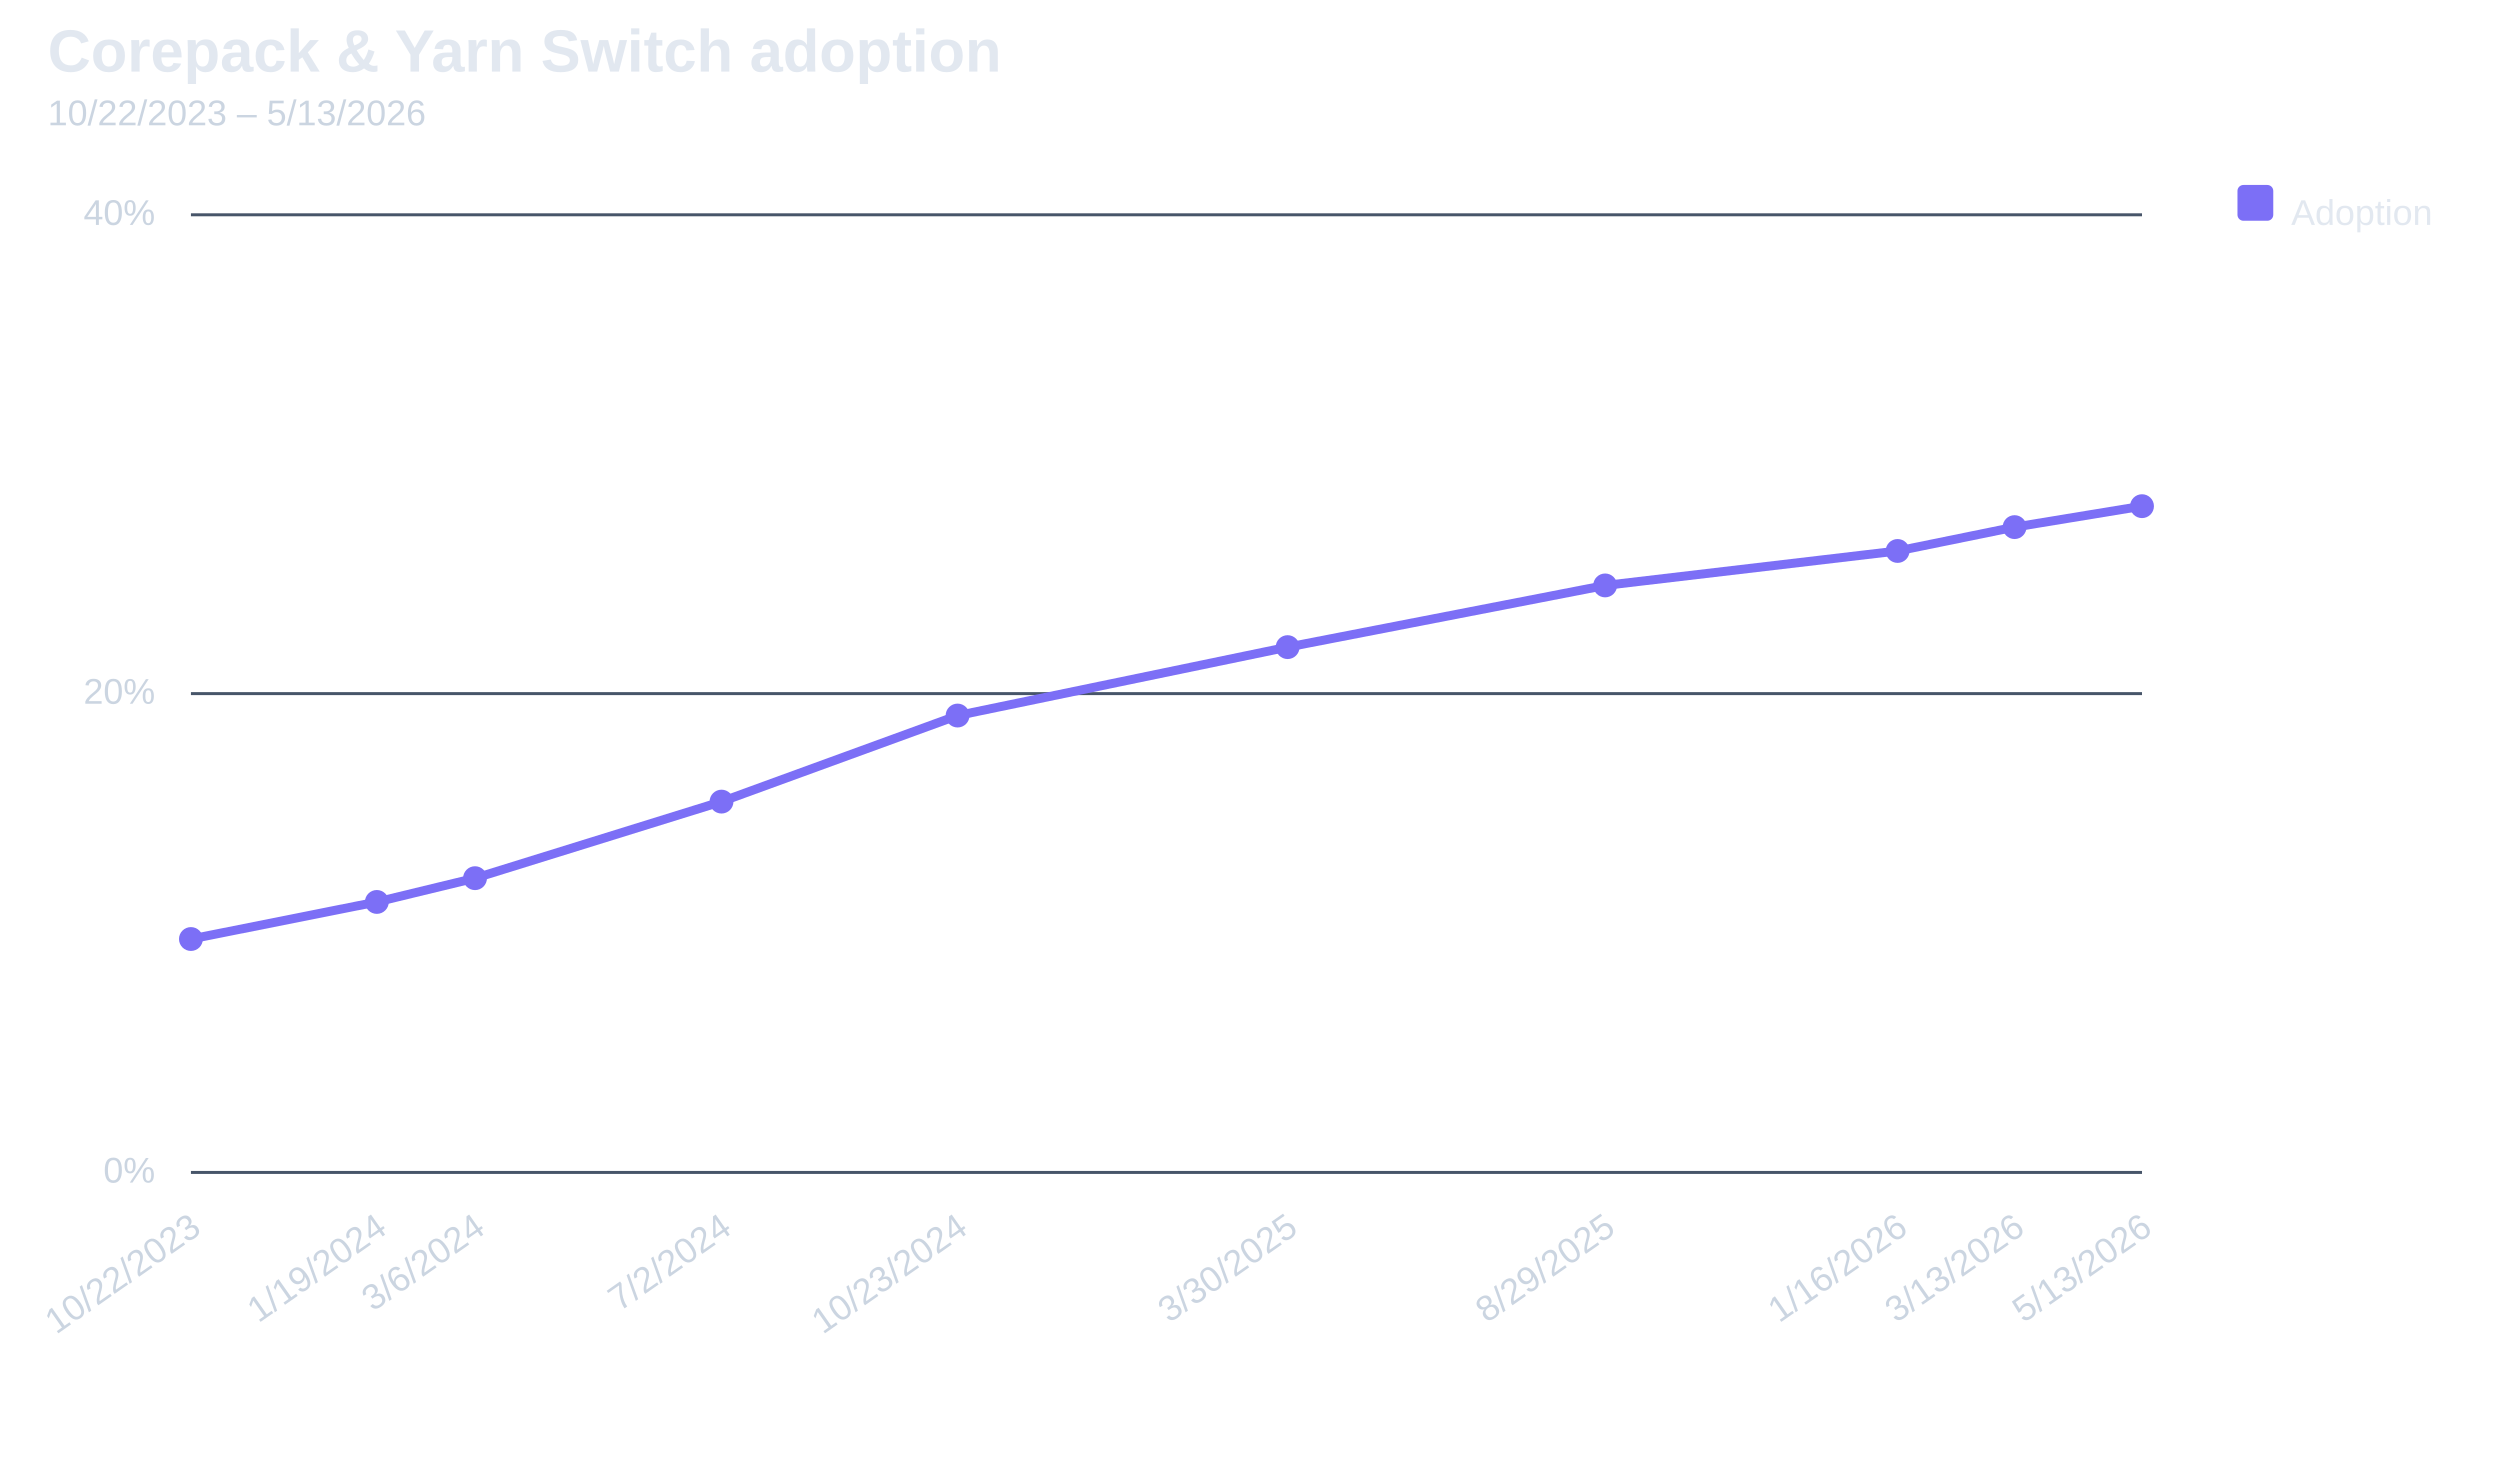
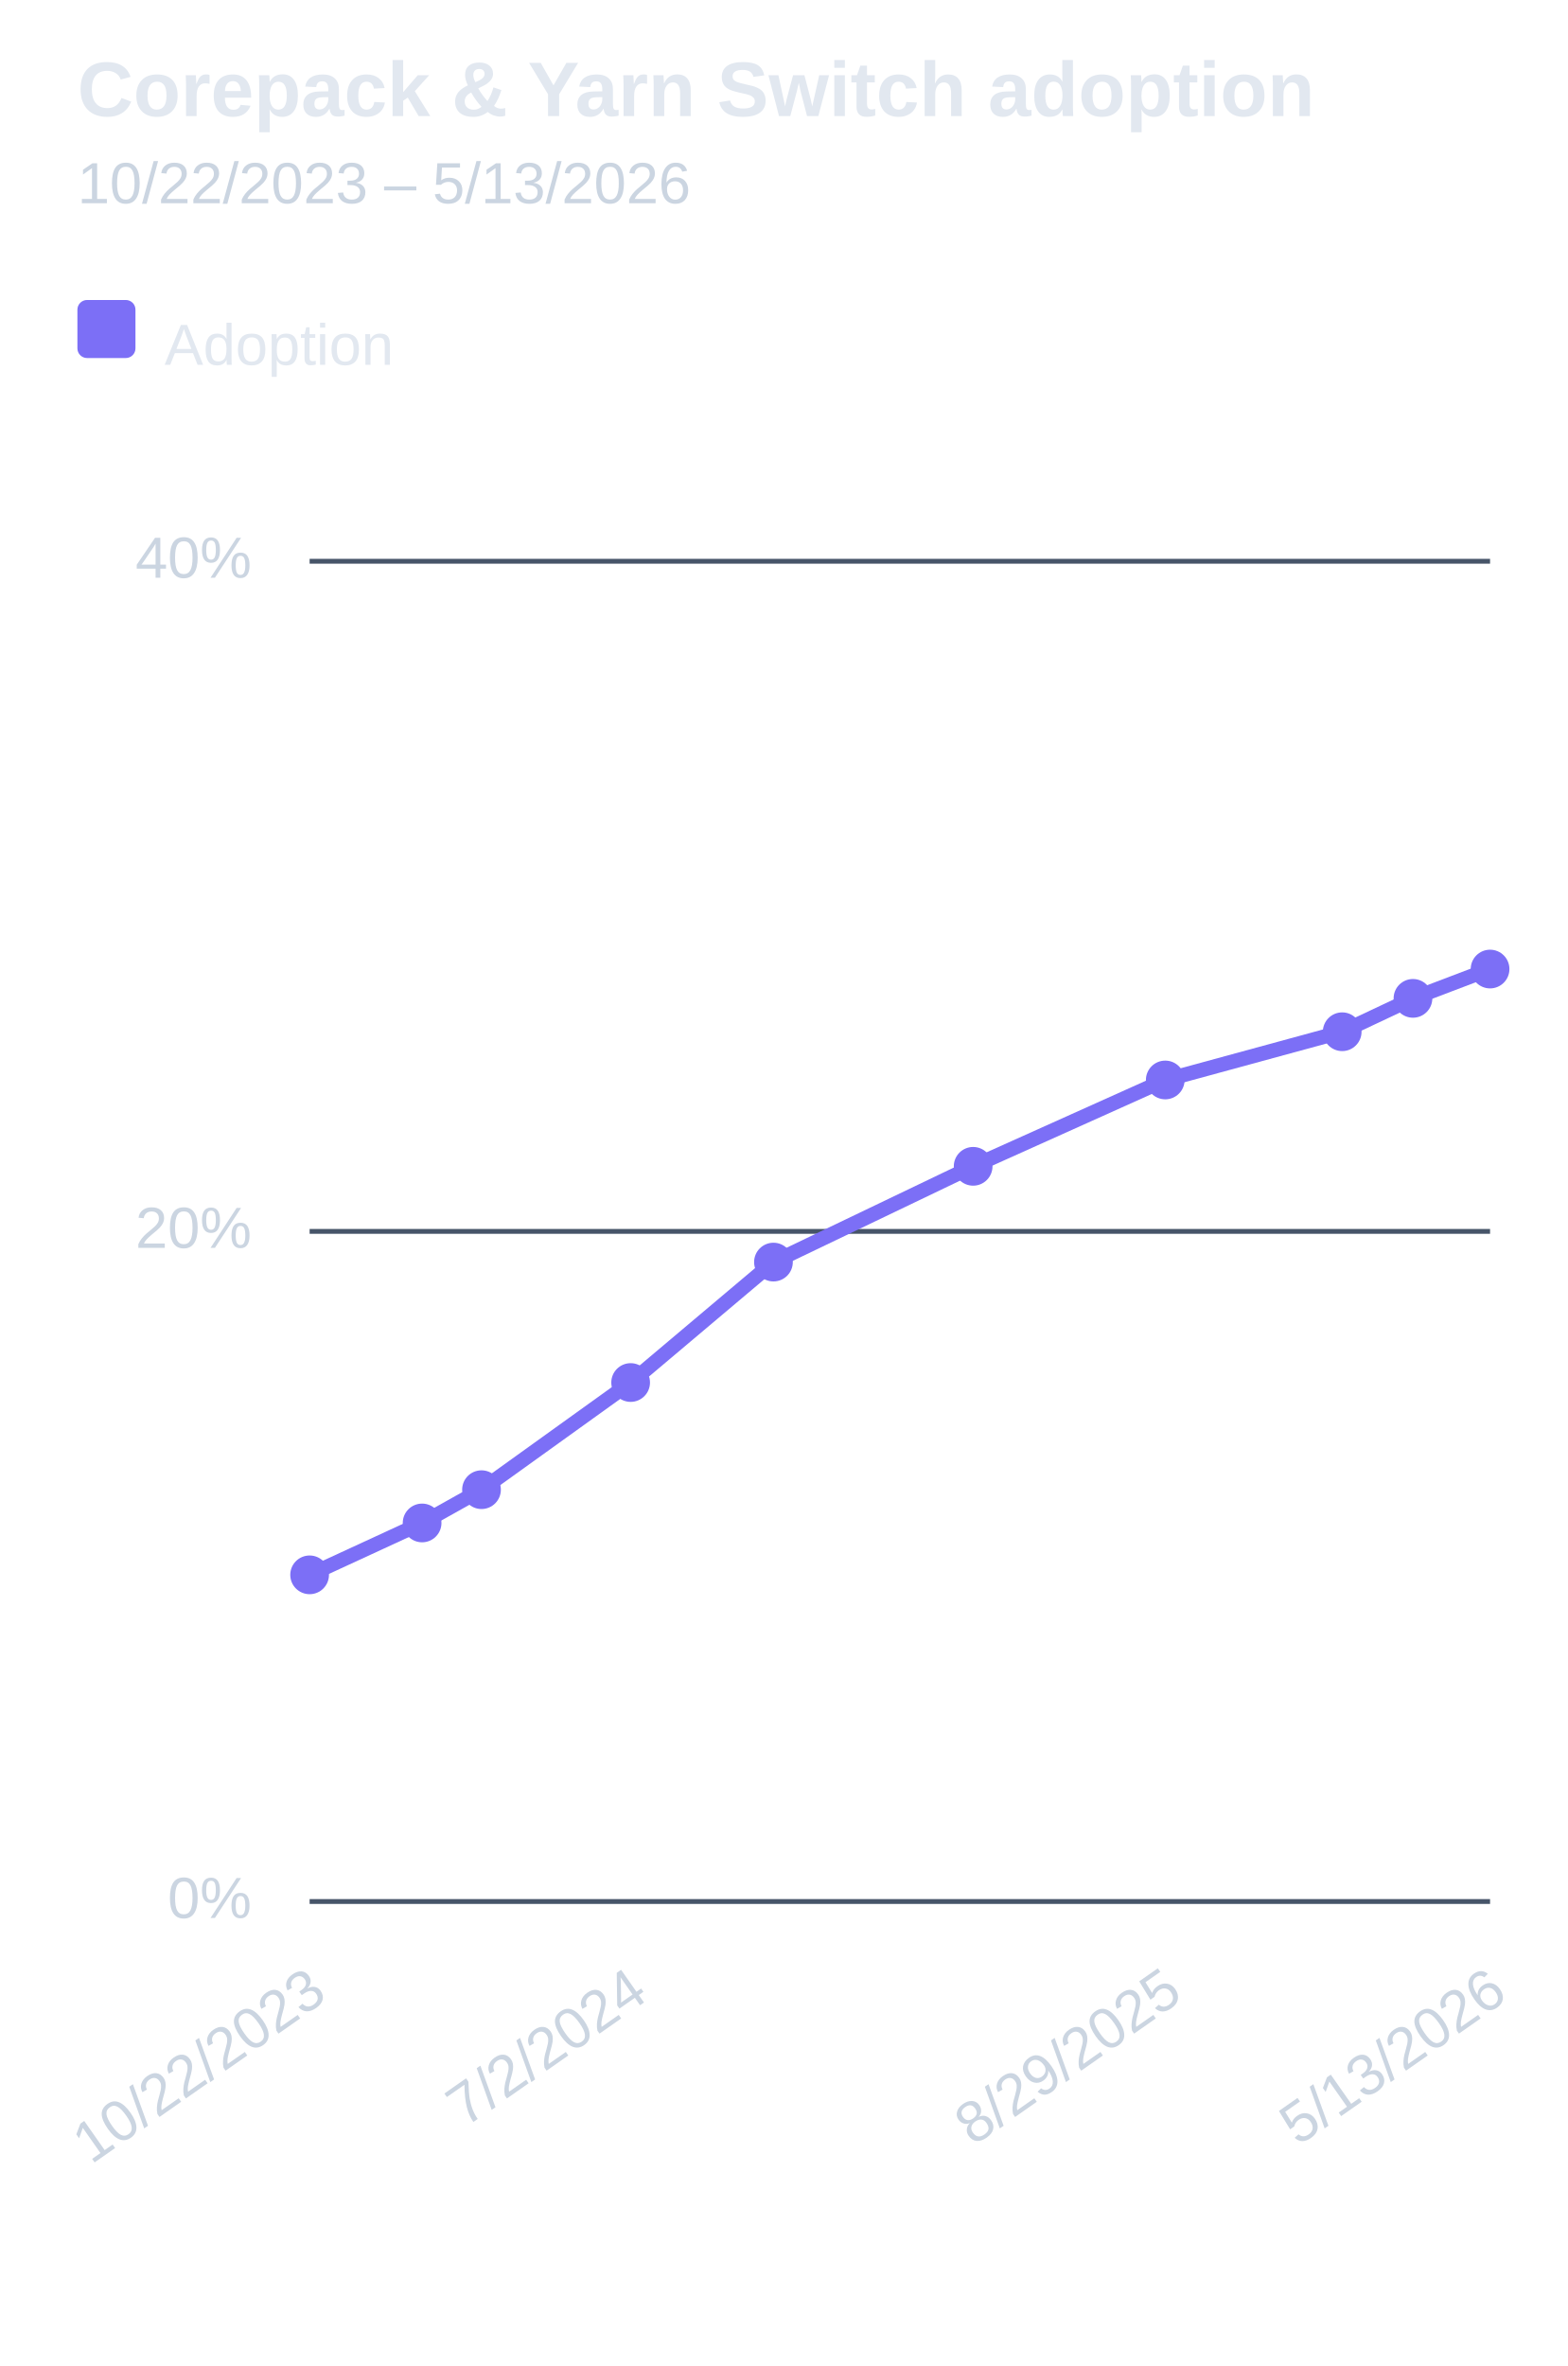
- <svg xmlns="http://www.w3.org/2000/svg" width="838" height="489" viewBox="0 0 838 489" role="img" aria-label="Corepack &amp; Yarn Switch adoption">
+ <svg xmlns="http://www.w3.org/2000/svg" width="324" height="489" viewBox="0 0 324 489" role="img" aria-label="Corepack &amp; Yarn Switch adoption">
  <style>
    text { font-family: "Helvetica Neue", Arial, sans-serif; }
-     .title { font-size: 20px; font-weight: 700; fill: #e2e8f0; }
+     .title { font-size: 16px; font-weight: 700; fill: #e2e8f0; }
    .subtitle { font-size: 12px; fill: #cbd5e1; }
    .axis { stroke: #475569; stroke-width: 1; }
    .footer { font-size: 12px; fill: #cbd5e1; }
    .legend { font-size: 12px; fill: #e2e8f0; }
    .tick { font-size: 12px; fill: #cbd5e1; }
  </style>
  <text class="title" x="16" y="24">Corepack &amp; Yarn Switch adoption</text>
  <text class="subtitle" x="16" y="42">10/22/2023 – 5/13/2026</text>
  <g class="y-ticks">
-     <line class="axis" x1="64" y1="393" x2="718" y2="393" />
+     <line class="axis" x1="64" y1="393" x2="308" y2="393" />
    <text class="tick" x="52" y="393" dominant-baseline="middle" text-anchor="end">0%</text>
-     <line class="axis" x1="64" y1="232.5" x2="718" y2="232.5" />
-     <text class="tick" x="52" y="232.5" dominant-baseline="middle" text-anchor="end">20%</text>
-     <line class="axis" x1="64" y1="72" x2="718" y2="72" />
-     <text class="tick" x="52" y="72" dominant-baseline="middle" text-anchor="end">40%</text>
+     <line class="axis" x1="64" y1="254.5" x2="308" y2="254.5" />
+     <text class="tick" x="52" y="254.5" dominant-baseline="middle" text-anchor="end">20%</text>
+     <line class="axis" x1="64" y1="116" x2="308" y2="116" />
+     <text class="tick" x="52" y="116" dominant-baseline="middle" text-anchor="end">40%</text>
  </g>
  <g class="x-ticks">
    <text class="tick" x="68" y="413" text-anchor="end" transform="rotate(-35 68 413)">10/22/2023</text>
-     <text class="tick" x="130.319" y="413" text-anchor="end" transform="rotate(-35 130.3191 413)">1/19/2024</text>
-     <text class="tick" x="163.229" y="413" text-anchor="end" transform="rotate(-35 163.2291 413)">3/6/2024</text>
-     <text class="tick" x="245.854" y="413" text-anchor="end" transform="rotate(-35 245.8544 413)">7/2/2024</text>
-     <text class="tick" x="324.979" y="413" text-anchor="end" transform="rotate(-35 324.9786 413)">10/23/2024</text>
-     <text class="tick" x="435.612" y="413" text-anchor="end" transform="rotate(-35 435.6124 413)">3/30/2025</text>
-     <text class="tick" x="542.045" y="413" text-anchor="end" transform="rotate(-35 542.045 413)">8/29/2025</text>
-     <text class="tick" x="640.075" y="413" text-anchor="end" transform="rotate(-35 640.0749 413)">1/16/2026</text>
-     <text class="tick" x="679.287" y="413" text-anchor="end" transform="rotate(-35 679.2869 413)">3/13/2026</text>
-     <text class="tick" x="722" y="413" text-anchor="end" transform="rotate(-35 722 413)">5/13/2026</text>
+     <text class="tick" x="134.355" y="413" text-anchor="end" transform="rotate(-35 134.3555 413)">7/2/2024</text>
+     <text class="tick" x="244.861" y="413" text-anchor="end" transform="rotate(-35 244.8608 413)">8/29/2025</text>
+     <text class="tick" x="312" y="413" text-anchor="end" transform="rotate(-35 312 413)">5/13/2026</text>
  </g>
  <g class="series-group">
    <g class="series" data-key="corepack_adoption">
-       <polyline fill="none" stroke="#7c6ff6" stroke-width="3" points="64,314.761 126.319,302.332 159.229,294.364 241.854,268.7 320.979,239.851 431.612,216.917 538.045,196.235 636.075,184.684 675.287,176.689 718,169.669" />
-       <circle cx="64" cy="314.761" r="4" fill="#7c6ff6" />
-       <circle cx="126.319" cy="302.332" r="4" fill="#7c6ff6" />
-       <circle cx="159.229" cy="294.364" r="4" fill="#7c6ff6" />
-       <circle cx="241.854" cy="268.7" r="4" fill="#7c6ff6" />
-       <circle cx="320.979" cy="239.851" r="4" fill="#7c6ff6" />
-       <circle cx="431.612" cy="216.917" r="4" fill="#7c6ff6" />
-       <circle cx="538.045" cy="196.235" r="4" fill="#7c6ff6" />
-       <circle cx="636.075" cy="184.684" r="4" fill="#7c6ff6" />
-       <circle cx="675.287" cy="176.689" r="4" fill="#7c6ff6" />
-       <circle cx="718" cy="169.669" r="4" fill="#7c6ff6" />
+       <polyline fill="none" stroke="#7c6ff6" stroke-width="3" points="64,325.485 87.251,314.76 99.529,307.884 130.355,285.738 159.876,260.844 201.152,241.053 240.861,223.206 277.435,213.238 292.064,206.339 308,200.281" />
+       <circle cx="64" cy="325.485" r="4" fill="#7c6ff6" />
+       <circle cx="87.251" cy="314.76" r="4" fill="#7c6ff6" />
+       <circle cx="99.529" cy="307.884" r="4" fill="#7c6ff6" />
+       <circle cx="130.355" cy="285.738" r="4" fill="#7c6ff6" />
+       <circle cx="159.876" cy="260.844" r="4" fill="#7c6ff6" />
+       <circle cx="201.152" cy="241.053" r="4" fill="#7c6ff6" />
+       <circle cx="240.861" cy="223.206" r="4" fill="#7c6ff6" />
+       <circle cx="277.435" cy="213.238" r="4" fill="#7c6ff6" />
+       <circle cx="292.064" cy="206.339" r="4" fill="#7c6ff6" />
+       <circle cx="308" cy="200.281" r="4" fill="#7c6ff6" />
    </g>
  </g>
  <g class="legend-group">
    <g class="legend-item" data-key="corepack_adoption">
-       <rect x="750" y="62" width="12" height="12" rx="2" fill="#7c6ff6" />
-       <text class="legend" x="768" y="72" dominant-baseline="middle">Adoption</text>
+       <rect x="16" y="62" width="12" height="12" rx="2" fill="#7c6ff6" />
+       <text class="legend" x="34" y="72" dominant-baseline="middle">Adoption</text>
    </g>
  </g>
</svg>
